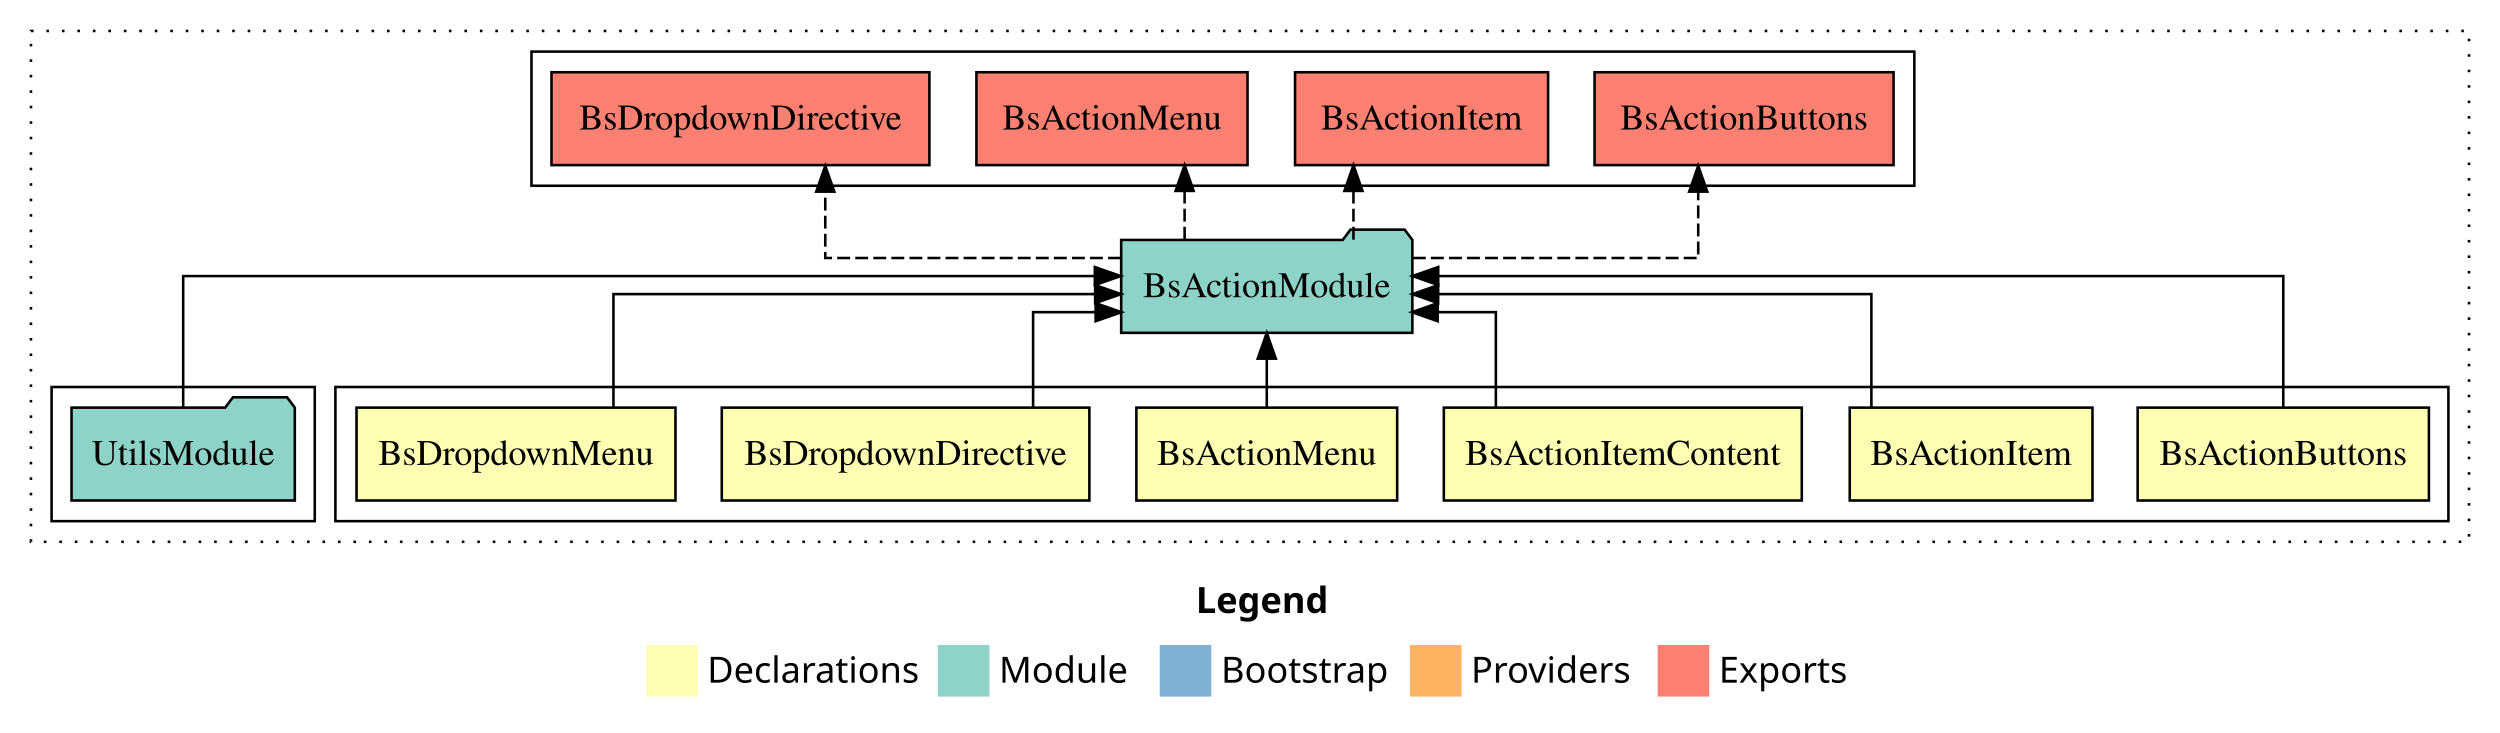
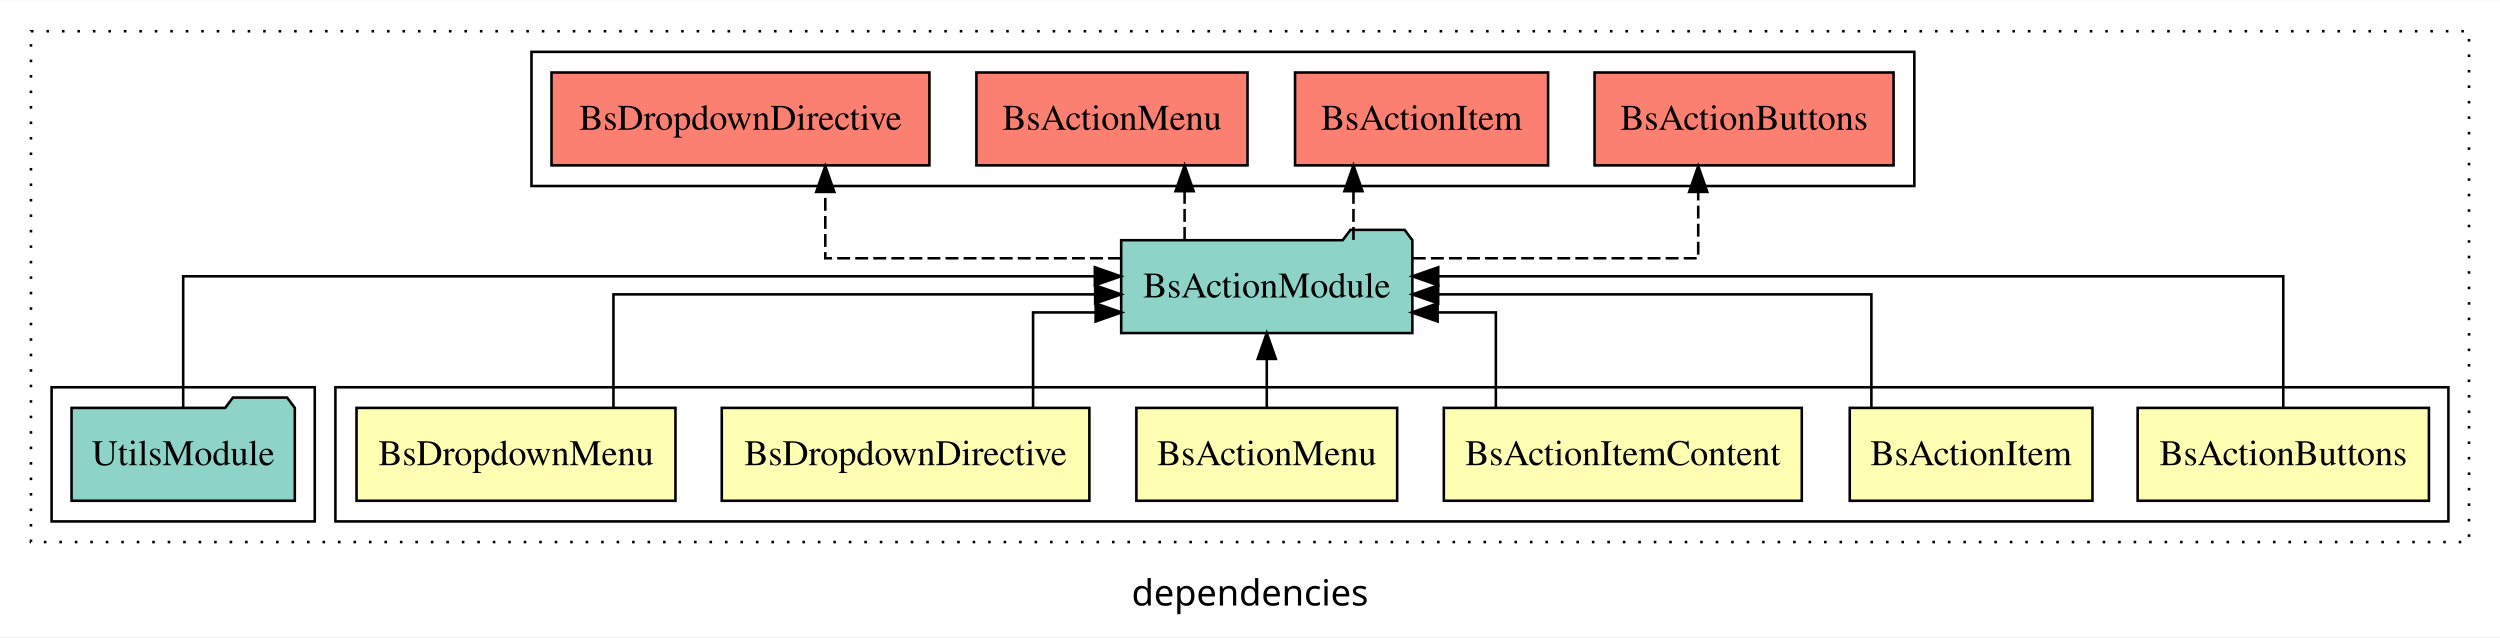
- <svg xmlns="http://www.w3.org/2000/svg" width="969pt" height="284pt" viewBox="0.00 0.00 969.00 284.00">
-   <g id="graph0" class="graph" transform="scale(1 1) rotate(0) translate(4 280)">
-     <polygon fill="#ffffff" stroke="transparent" points="-4,4 -4,-280 965,-280 965,4 -4,4" />
-     <text text-anchor="start" x="459.509" y="-42.4" font-family="sans-serif" font-weight="bold" font-size="14.00" fill="#000000">Legend</text>
-     <polygon fill="#ffffb3" stroke="transparent" points="246.5,-10 246.5,-30 266.5,-30 266.5,-10 246.5,-10" />
-     <text text-anchor="start" x="270.129" y="-15.4" font-family="sans-serif" font-size="14.00" fill="#000000">  Declarations</text>
-     <polygon fill="#8dd3c7" stroke="transparent" points="359.5,-10 359.5,-30 379.5,-30 379.5,-10 359.5,-10" />
-     <text text-anchor="start" x="383.225" y="-15.4" font-family="sans-serif" font-size="14.00" fill="#000000">  Module</text>
-     <polygon fill="#80b1d3" stroke="transparent" points="445.5,-10 445.5,-30 465.5,-30 465.5,-10 445.5,-10" />
-     <text text-anchor="start" x="469.281" y="-15.4" font-family="sans-serif" font-size="14.00" fill="#000000">  Bootstrap</text>
-     <polygon fill="#fdb462" stroke="transparent" points="542.5,-10 542.5,-30 562.5,-30 562.5,-10 542.5,-10" />
-     <text text-anchor="start" x="566.173" y="-15.4" font-family="sans-serif" font-size="14.00" fill="#000000">  Providers</text>
-     <polygon fill="#fb8072" stroke="transparent" points="638.5,-10 638.5,-30 658.5,-30 658.5,-10 638.5,-10" />
-     <text text-anchor="start" x="662.226" y="-15.4" font-family="sans-serif" font-size="14.00" fill="#000000">  Exports</text>
+ <svg xmlns="http://www.w3.org/2000/svg" width="969pt" height="247pt" viewBox="0.00 0.00 969.00 246.80">
+   <g id="graph0" class="graph" transform="scale(1 1) rotate(0) translate(4 242.8)">
+     <polygon fill="white" stroke="transparent" points="-4,4 -4,-242.8 965,-242.8 965,4 -4,4" />
+     <text text-anchor="middle" x="480.5" y="-8.2" font-family="sans-serif" font-size="14.00">dependencies</text>
    <g id="clust1" class="cluster">
-       <polygon fill="none" stroke="#000000" stroke-dasharray="1,5" points="8,-70 8,-268 953,-268 953,-70 8,-70" />
+       <polygon fill="none" stroke="black" stroke-dasharray="1,5" points="8,-32.8 8,-230.8 953,-230.8 953,-32.8 8,-32.8" />
    </g>
    <g id="clust2" class="cluster">
-       <polygon fill="none" stroke="#000000" points="126,-78 126,-130 945,-130 945,-78 126,-78" />
+       <polygon fill="none" stroke="black" points="126,-40.8 126,-92.8 945,-92.8 945,-40.8 126,-40.8" />
    </g>
    <g id="clust9" class="cluster">
-       <polygon fill="none" stroke="#000000" points="16,-78 16,-130 118,-130 118,-78 16,-78" />
+       <polygon fill="none" stroke="black" points="16,-40.8 16,-92.8 118,-92.8 118,-40.8 16,-40.8" />
    </g>
    <g id="clust10" class="cluster">
-       <polygon fill="none" stroke="#000000" points="202,-208 202,-260 738,-260 738,-208 202,-208" />
+       <polygon fill="none" stroke="black" points="202,-170.8 202,-222.8 738,-222.8 738,-170.8 202,-170.8" />
    </g>
    <g id="node1" class="node">
-       <polygon fill="#ffffb3" stroke="#000000" points="937.447,-122 824.553,-122 824.553,-86 937.447,-86 937.447,-122" />
-       <text text-anchor="middle" x="881" y="-99.8" font-family="Times,serif" font-size="14.00" fill="#000000">BsActionButtons</text>
+       <polygon fill="#ffffb3" stroke="black" points="937.45,-84.8 824.55,-84.8 824.55,-48.8 937.45,-48.8 937.45,-84.8" />
+       <text text-anchor="middle" x="881" y="-62.6" font-family="Times,serif" font-size="14.00">BsActionButtons</text>
    </g>
    <g id="node7" class="node">
-       <polygon fill="#8dd3c7" stroke="#000000" points="543.434,-187 540.434,-191 519.434,-191 516.434,-187 430.566,-187 430.566,-151 543.434,-151 543.434,-187" />
-       <text text-anchor="middle" x="487" y="-164.8" font-family="Times,serif" font-size="14.00" fill="#000000">BsActionModule</text>
+       <polygon fill="#8dd3c7" stroke="black" points="543.43,-149.8 540.43,-153.8 519.43,-153.8 516.43,-149.8 430.57,-149.8 430.57,-113.8 543.43,-113.8 543.43,-149.8" />
+       <text text-anchor="middle" x="487" y="-127.6" font-family="Times,serif" font-size="14.00">BsActionModule</text>
    </g>
    <g id="edge1" class="edge">
-       <path fill="none" stroke="#000000" d="M881,-122.129C881,-142.572 881,-173 881,-173 881,-173 553.451,-173 553.451,-173" />
-       <polygon fill="#000000" stroke="#000000" points="553.451,-169.5 543.451,-173 553.451,-176.5 553.451,-169.5" />
+       <path fill="none" stroke="black" d="M881,-84.93C881,-105.37 881,-135.8 881,-135.8 881,-135.8 553.45,-135.8 553.45,-135.8" />
+       <polygon fill="black" stroke="black" points="553.45,-132.3 543.45,-135.8 553.45,-139.3 553.45,-132.3" />
    </g>
    <g id="node2" class="node">
-       <polygon fill="#ffffb3" stroke="#000000" points="807.041,-122 712.959,-122 712.959,-86 807.041,-86 807.041,-122" />
-       <text text-anchor="middle" x="760" y="-99.8" font-family="Times,serif" font-size="14.00" fill="#000000">BsActionItem</text>
+       <polygon fill="#ffffb3" stroke="black" points="807.04,-84.8 712.96,-84.8 712.96,-48.8 807.04,-48.8 807.04,-84.8" />
+       <text text-anchor="middle" x="760" y="-62.6" font-family="Times,serif" font-size="14.00">BsActionItem</text>
    </g>
    <g id="edge2" class="edge">
-       <path fill="none" stroke="#000000" d="M721.351,-122.267C721.351,-140.555 721.351,-166 721.351,-166 721.351,-166 553.431,-166 553.431,-166" />
-       <polygon fill="#000000" stroke="#000000" points="553.431,-162.5 543.431,-166 553.431,-169.5 553.431,-162.5" />
+       <path fill="none" stroke="black" d="M721.35,-85.07C721.35,-103.36 721.35,-128.8 721.35,-128.8 721.35,-128.8 553.43,-128.8 553.43,-128.8" />
+       <polygon fill="black" stroke="black" points="553.43,-125.3 543.43,-128.8 553.43,-132.3 553.43,-125.3" />
    </g>
    <g id="node3" class="node">
-       <polygon fill="#ffffb3" stroke="#000000" points="694.372,-122 555.628,-122 555.628,-86 694.372,-86 694.372,-122" />
-       <text text-anchor="middle" x="625" y="-99.8" font-family="Times,serif" font-size="14.00" fill="#000000">BsActionItemContent</text>
+       <polygon fill="#ffffb3" stroke="black" points="694.37,-84.8 555.63,-84.8 555.63,-48.8 694.37,-48.8 694.37,-84.8" />
+       <text text-anchor="middle" x="625" y="-62.6" font-family="Times,serif" font-size="14.00">BsActionItemContent</text>
    </g>
    <g id="edge3" class="edge">
-       <path fill="none" stroke="#000000" d="M575.792,-122.009C575.792,-138.049 575.792,-159 575.792,-159 575.792,-159 553.233,-159 553.233,-159" />
-       <polygon fill="#000000" stroke="#000000" points="553.233,-155.5 543.233,-159 553.233,-162.5 553.233,-155.5" />
+       <path fill="none" stroke="black" d="M575.79,-84.81C575.79,-100.85 575.79,-121.8 575.79,-121.8 575.79,-121.8 553.23,-121.8 553.23,-121.8" />
+       <polygon fill="black" stroke="black" points="553.23,-118.3 543.23,-121.8 553.23,-125.3 553.23,-118.3" />
    </g>
    <g id="node4" class="node">
-       <polygon fill="#ffffb3" stroke="#000000" points="537.544,-122 436.456,-122 436.456,-86 537.544,-86 537.544,-122" />
-       <text text-anchor="middle" x="487" y="-99.8" font-family="Times,serif" font-size="14.00" fill="#000000">BsActionMenu</text>
+       <polygon fill="#ffffb3" stroke="black" points="537.54,-84.8 436.46,-84.8 436.46,-48.8 537.54,-48.8 537.54,-84.8" />
+       <text text-anchor="middle" x="487" y="-62.6" font-family="Times,serif" font-size="14.00">BsActionMenu</text>
    </g>
    <g id="edge4" class="edge">
-       <path fill="none" stroke="#000000" d="M487,-122.106C487,-122.106 487,-140.991 487,-140.991" />
-       <polygon fill="#000000" stroke="#000000" points="483.5,-140.991 487,-150.991 490.5,-140.991 483.5,-140.991" />
+       <path fill="none" stroke="black" d="M487,-84.91C487,-84.91 487,-103.79 487,-103.79" />
+       <polygon fill="black" stroke="black" points="483.5,-103.79 487,-113.79 490.5,-103.79 483.5,-103.79" />
    </g>
    <g id="node5" class="node">
-       <polygon fill="#ffffb3" stroke="#000000" points="418.238,-122 275.762,-122 275.762,-86 418.238,-86 418.238,-122" />
-       <text text-anchor="middle" x="347" y="-99.8" font-family="Times,serif" font-size="14.00" fill="#000000">BsDropdownDirective</text>
+       <polygon fill="#ffffb3" stroke="black" points="418.24,-84.8 275.76,-84.8 275.76,-48.8 418.24,-48.8 418.24,-84.8" />
+       <text text-anchor="middle" x="347" y="-62.6" font-family="Times,serif" font-size="14.00">BsDropdownDirective</text>
    </g>
    <g id="edge5" class="edge">
-       <path fill="none" stroke="#000000" d="M396.424,-122.009C396.424,-138.049 396.424,-159 396.424,-159 396.424,-159 420.667,-159 420.667,-159" />
-       <polygon fill="#000000" stroke="#000000" points="420.667,-162.5 430.667,-159 420.667,-155.5 420.667,-162.5" />
+       <path fill="none" stroke="black" d="M396.42,-84.81C396.42,-100.85 396.42,-121.8 396.42,-121.8 396.42,-121.8 420.67,-121.8 420.67,-121.8" />
+       <polygon fill="black" stroke="black" points="420.67,-125.3 430.67,-121.8 420.67,-118.3 420.67,-125.3" />
    </g>
    <g id="node6" class="node">
-       <polygon fill="#ffffb3" stroke="#000000" points="257.815,-122 134.185,-122 134.185,-86 257.815,-86 257.815,-122" />
-       <text text-anchor="middle" x="196" y="-99.8" font-family="Times,serif" font-size="14.00" fill="#000000">BsDropdownMenu</text>
+       <polygon fill="#ffffb3" stroke="black" points="257.81,-84.8 134.19,-84.8 134.19,-48.8 257.81,-48.8 257.81,-84.8" />
+       <text text-anchor="middle" x="196" y="-62.6" font-family="Times,serif" font-size="14.00">BsDropdownMenu</text>
    </g>
    <g id="edge6" class="edge">
-       <path fill="none" stroke="#000000" d="M233.769,-122.267C233.769,-140.555 233.769,-166 233.769,-166 233.769,-166 420.485,-166 420.485,-166" />
-       <polygon fill="#000000" stroke="#000000" points="420.485,-169.5 430.485,-166 420.485,-162.5 420.485,-169.5" />
+       <path fill="none" stroke="black" d="M233.77,-85.07C233.77,-103.36 233.77,-128.8 233.77,-128.8 233.77,-128.8 420.49,-128.8 420.49,-128.8" />
+       <polygon fill="black" stroke="black" points="420.49,-132.3 430.49,-128.8 420.49,-125.3 420.49,-132.3" />
    </g>
    <g id="node9" class="node">
-       <polygon fill="#fb8072" stroke="#000000" points="729.946,-252 614.054,-252 614.054,-216 729.946,-216 729.946,-252" />
-       <text text-anchor="middle" x="672" y="-229.8" font-family="Times,serif" font-size="14.00" fill="#000000">BsActionButtons </text>
+       <polygon fill="#fb8072" stroke="black" points="729.95,-214.8 614.05,-214.8 614.05,-178.8 729.95,-178.8 729.95,-214.8" />
+       <text text-anchor="middle" x="672" y="-192.6" font-family="Times,serif" font-size="14.00">BsActionButtons </text>
    </g>
    <g id="edge8" class="edge">
-       <path fill="none" stroke="#000000" stroke-dasharray="5,2" d="M543.617,-180C592.132,-180 654.232,-180 654.232,-180 654.232,-180 654.232,-205.718 654.232,-205.718" />
-       <polygon fill="#000000" stroke="#000000" points="650.732,-205.718 654.232,-215.718 657.732,-205.718 650.732,-205.718" />
+       <path fill="none" stroke="black" stroke-dasharray="5,2" d="M543.62,-142.8C592.13,-142.8 654.23,-142.8 654.23,-142.8 654.23,-142.8 654.23,-168.52 654.23,-168.52" />
+       <polygon fill="black" stroke="black" points="650.73,-168.52 654.23,-178.52 657.73,-168.52 650.73,-168.52" />
    </g>
    <g id="node10" class="node">
-       <polygon fill="#fb8072" stroke="#000000" points="596.04,-252 497.96,-252 497.96,-216 596.04,-216 596.04,-252" />
-       <text text-anchor="middle" x="547" y="-229.8" font-family="Times,serif" font-size="14.00" fill="#000000">BsActionItem </text>
+       <polygon fill="#fb8072" stroke="black" points="596.04,-214.8 497.96,-214.8 497.96,-178.8 596.04,-178.8 596.04,-214.8" />
+       <text text-anchor="middle" x="547" y="-192.6" font-family="Times,serif" font-size="14.00">BsActionItem </text>
    </g>
    <g id="edge9" class="edge">
-       <path fill="none" stroke="#000000" stroke-dasharray="5,2" d="M520.598,-187.106C520.598,-187.106 520.598,-205.991 520.598,-205.991" />
-       <polygon fill="#000000" stroke="#000000" points="517.098,-205.991 520.598,-215.991 524.098,-205.991 517.098,-205.991" />
+       <path fill="none" stroke="black" stroke-dasharray="5,2" d="M520.6,-149.91C520.6,-149.91 520.6,-168.79 520.6,-168.79" />
+       <polygon fill="black" stroke="black" points="517.1,-168.79 520.6,-178.79 524.1,-168.79 517.1,-168.79" />
    </g>
    <g id="node11" class="node">
-       <polygon fill="#fb8072" stroke="#000000" points="479.543,-252 374.457,-252 374.457,-216 479.543,-216 479.543,-252" />
-       <text text-anchor="middle" x="427" y="-229.8" font-family="Times,serif" font-size="14.00" fill="#000000">BsActionMenu </text>
+       <polygon fill="#fb8072" stroke="black" points="479.54,-214.8 374.46,-214.8 374.46,-178.8 479.54,-178.8 479.54,-214.8" />
+       <text text-anchor="middle" x="427" y="-192.6" font-family="Times,serif" font-size="14.00">BsActionMenu </text>
    </g>
    <g id="edge10" class="edge">
-       <path fill="none" stroke="#000000" stroke-dasharray="5,2" d="M455.152,-187.106C455.152,-187.106 455.152,-205.991 455.152,-205.991" />
-       <polygon fill="#000000" stroke="#000000" points="451.652,-205.991 455.152,-215.991 458.652,-205.991 451.652,-205.991" />
+       <path fill="none" stroke="black" stroke-dasharray="5,2" d="M455.15,-149.91C455.15,-149.91 455.15,-168.79 455.15,-168.79" />
+       <polygon fill="black" stroke="black" points="451.65,-168.79 455.15,-178.79 458.65,-168.79 451.65,-168.79" />
    </g>
    <g id="node12" class="node">
-       <polygon fill="#fb8072" stroke="#000000" points="356.238,-252 209.762,-252 209.762,-216 356.238,-216 356.238,-252" />
-       <text text-anchor="middle" x="283" y="-229.8" font-family="Times,serif" font-size="14.00" fill="#000000">BsDropdownDirective </text>
+       <polygon fill="#fb8072" stroke="black" points="356.24,-214.8 209.76,-214.8 209.76,-178.8 356.24,-178.8 356.24,-214.8" />
+       <text text-anchor="middle" x="283" y="-192.6" font-family="Times,serif" font-size="14.00">BsDropdownDirective </text>
    </g>
    <g id="edge11" class="edge">
-       <path fill="none" stroke="#000000" stroke-dasharray="5,2" d="M430.493,-180C380.648,-180 315.875,-180 315.875,-180 315.875,-180 315.875,-205.718 315.875,-205.718" />
-       <polygon fill="#000000" stroke="#000000" points="312.375,-205.718 315.875,-215.718 319.375,-205.718 312.375,-205.718" />
+       <path fill="none" stroke="black" stroke-dasharray="5,2" d="M430.49,-142.8C380.65,-142.8 315.88,-142.8 315.88,-142.8 315.88,-142.8 315.88,-168.52 315.88,-168.52" />
+       <polygon fill="black" stroke="black" points="312.38,-168.52 315.88,-178.52 319.38,-168.52 312.38,-168.52" />
    </g>
    <g id="node8" class="node">
-       <polygon fill="#8dd3c7" stroke="#000000" points="110.273,-122 107.273,-126 86.273,-126 83.273,-122 23.727,-122 23.727,-86 110.273,-86 110.273,-122" />
-       <text text-anchor="middle" x="67" y="-99.8" font-family="Times,serif" font-size="14.00" fill="#000000">UtilsModule</text>
+       <polygon fill="#8dd3c7" stroke="black" points="110.27,-84.8 107.27,-88.8 86.27,-88.8 83.27,-84.8 23.73,-84.8 23.73,-48.8 110.27,-48.8 110.27,-84.8" />
+       <text text-anchor="middle" x="67" y="-62.6" font-family="Times,serif" font-size="14.00">UtilsModule</text>
    </g>
    <g id="edge7" class="edge">
-       <path fill="none" stroke="#000000" d="M67,-122.129C67,-142.572 67,-173 67,-173 67,-173 420.357,-173 420.357,-173" />
-       <polygon fill="#000000" stroke="#000000" points="420.357,-176.5 430.357,-173 420.357,-169.5 420.357,-176.5" />
+       <path fill="none" stroke="black" d="M67,-84.93C67,-105.37 67,-135.8 67,-135.8 67,-135.8 420.36,-135.8 420.36,-135.8" />
+       <polygon fill="black" stroke="black" points="420.36,-139.3 430.36,-135.8 420.36,-132.3 420.36,-139.3" />
    </g>
  </g>
</svg>
